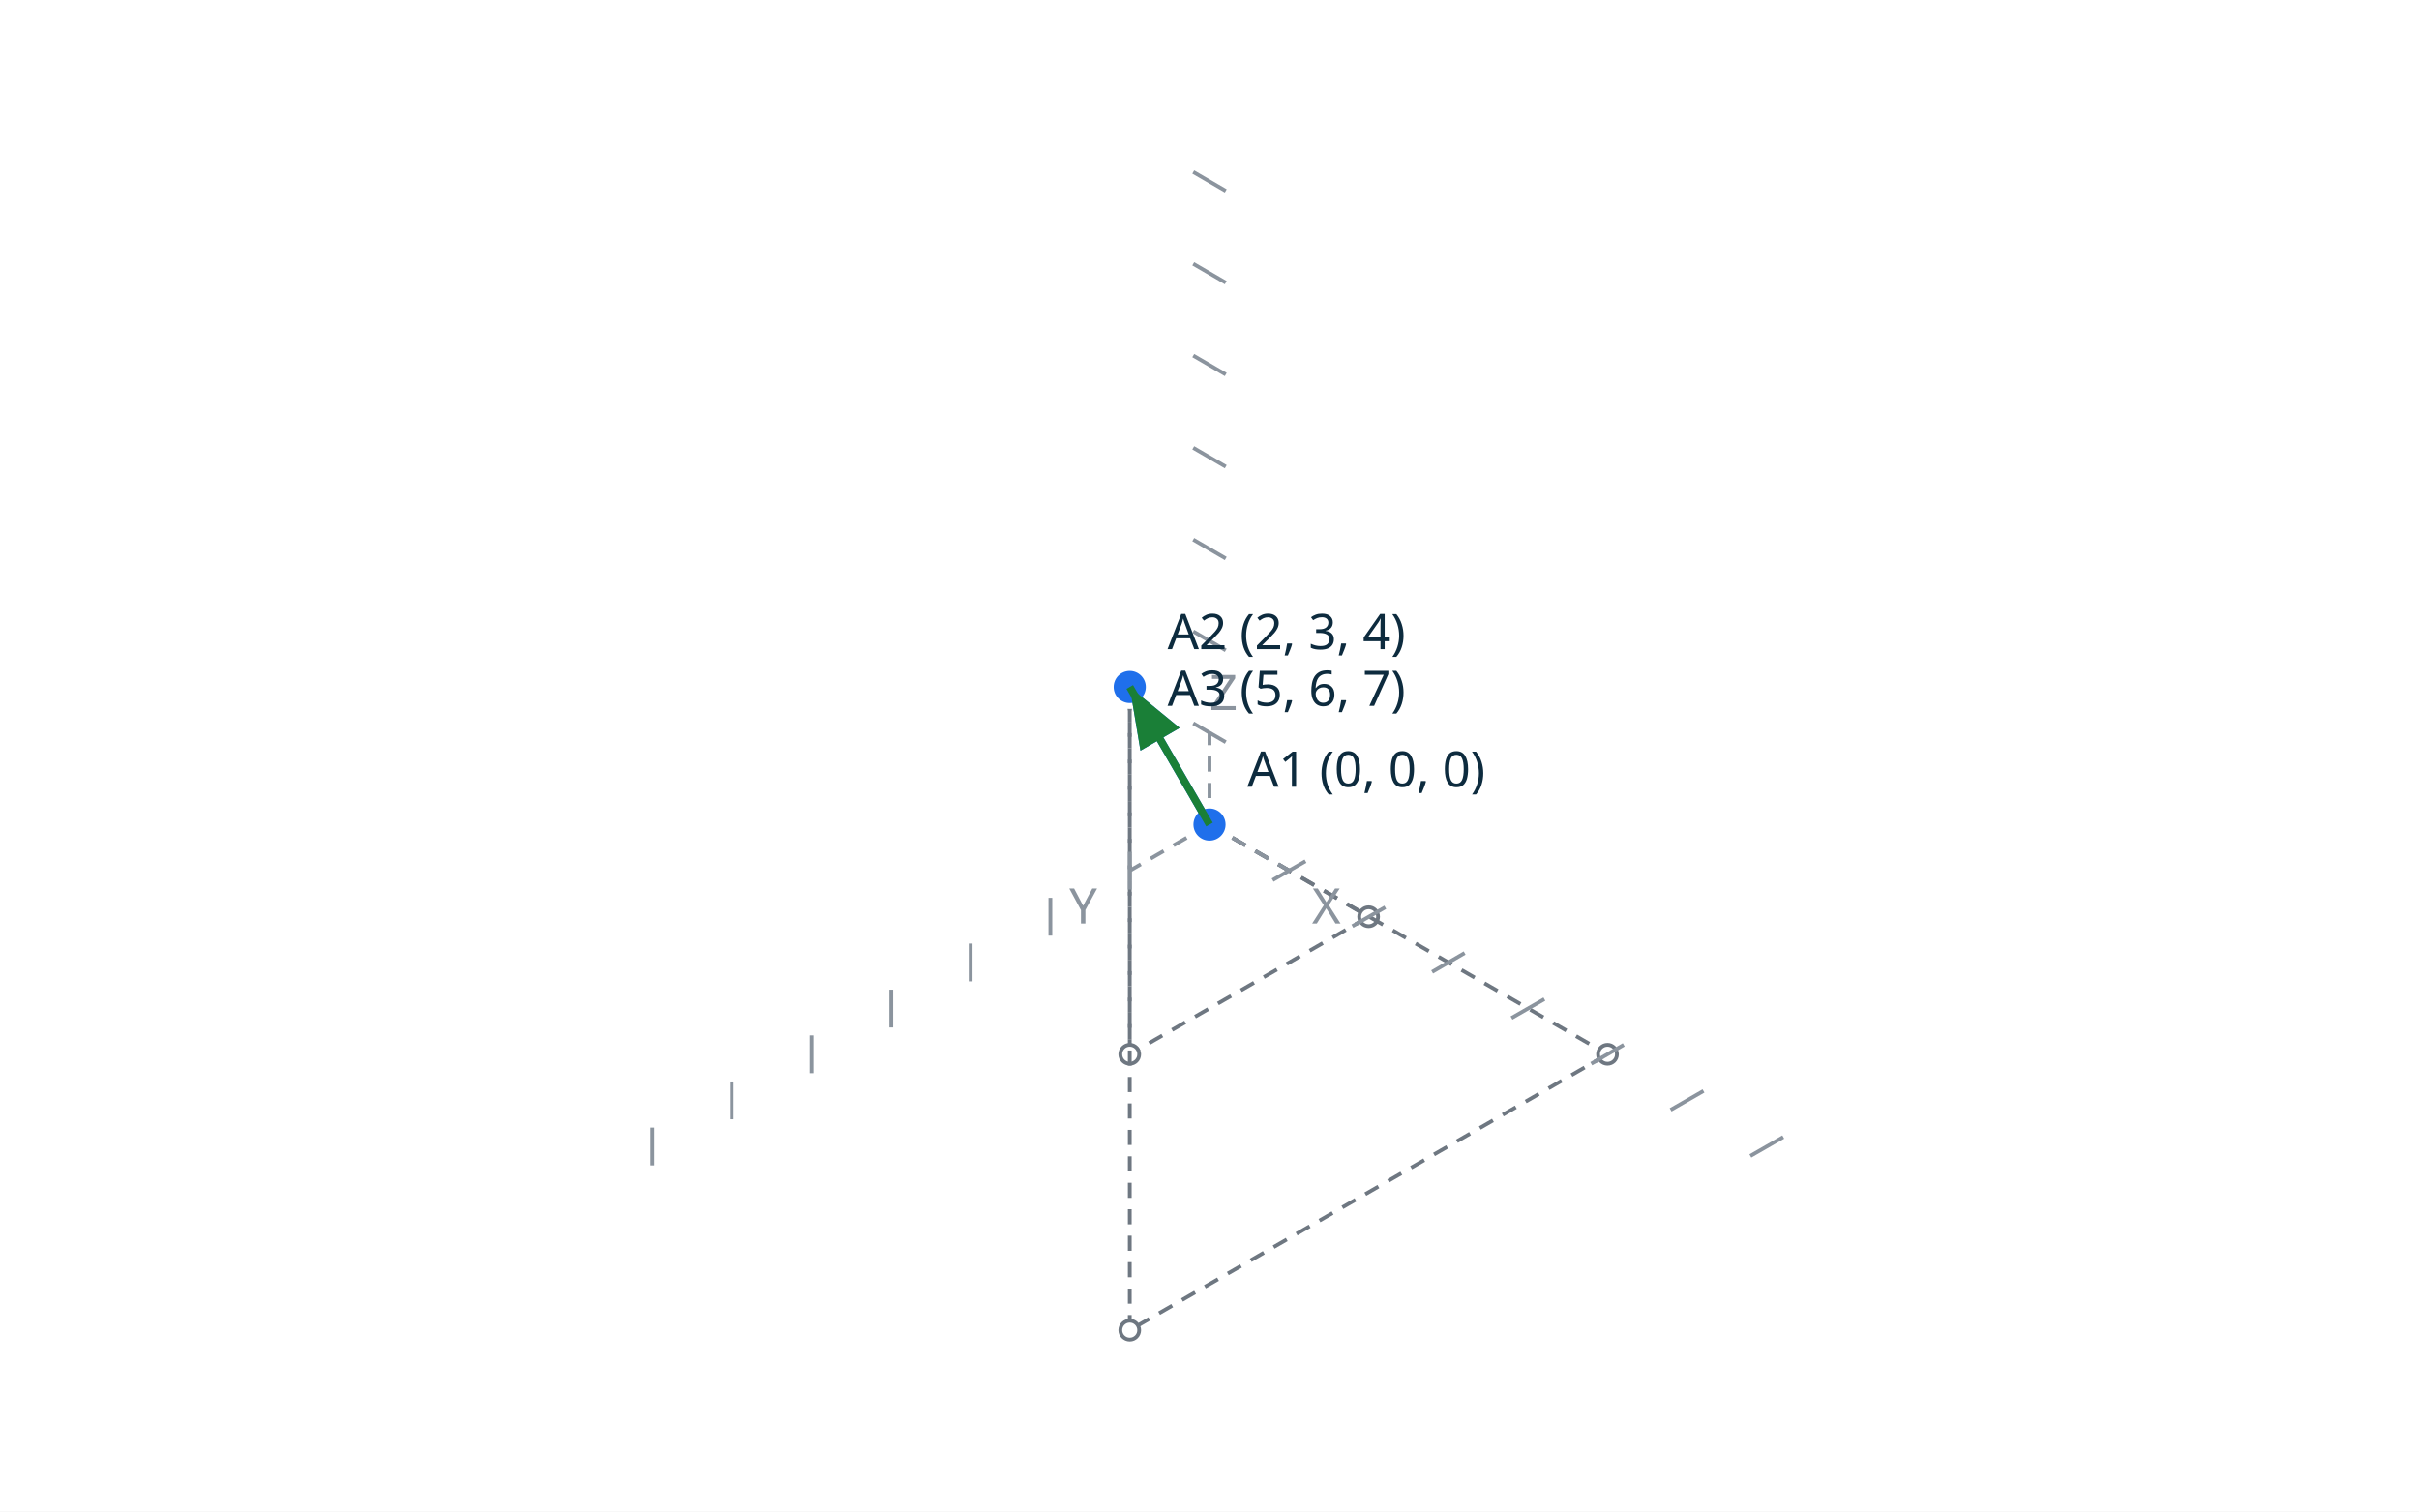
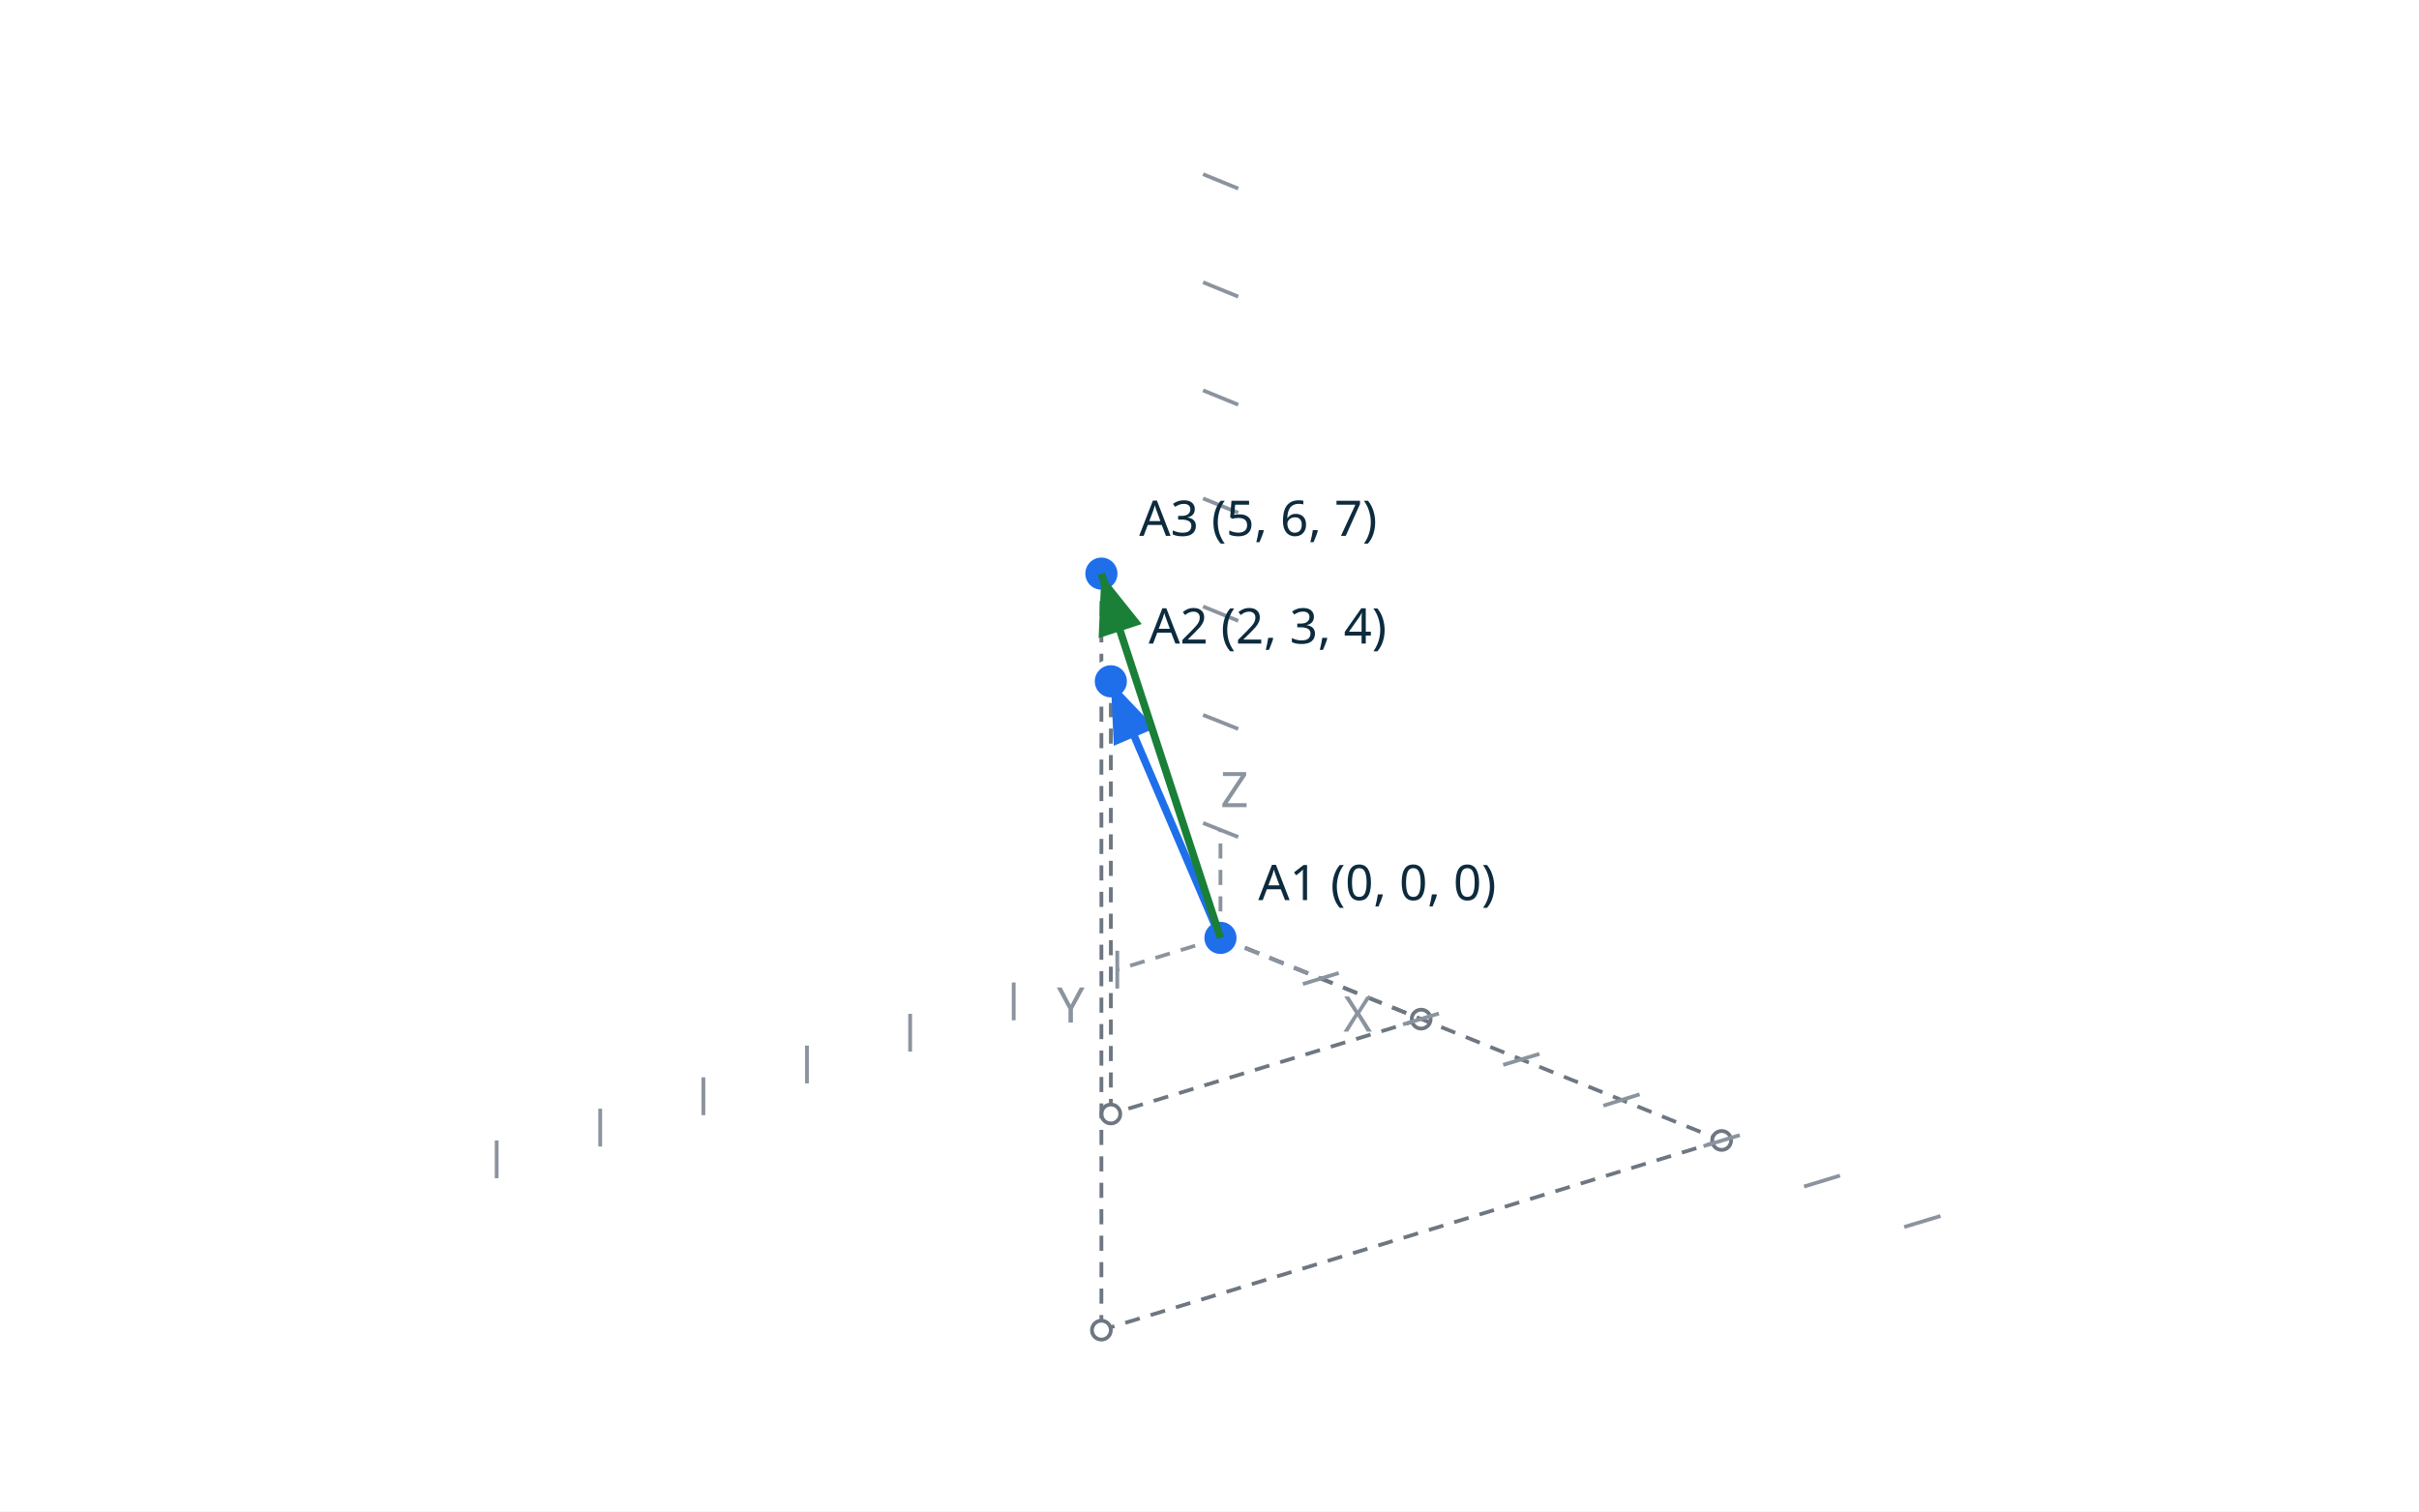
<svg xmlns="http://www.w3.org/2000/svg" viewBox="0 0 640 400" width="640" height="400">
  <rect width="640" height="400" fill="#ffffff" />
-   <circle cx="320.0" cy="218.2" r="2.5" fill="#ffffff" stroke="#6e7781" stroke-width="1.0" />
-   <circle cx="320.0" cy="218.2" r="2.5" fill="#ffffff" stroke="#6e7781" stroke-width="1.0" />
-   <line x1="320.0" y1="218.2" x2="362.1" y2="242.6" stroke="#6e7781" stroke-width="1.0" stroke-dasharray="4 3" />
-   <line x1="362.1" y1="242.6" x2="298.9" y2="279.0" stroke="#6e7781" stroke-width="1.0" stroke-dasharray="4 3" />
-   <line x1="298.9" y1="279.0" x2="298.9" y2="181.8" stroke="#6e7781" stroke-width="1.0" stroke-dasharray="4 3" />
-   <circle cx="362.1" cy="242.6" r="2.5" fill="#ffffff" stroke="#6e7781" stroke-width="1.0" />
-   <circle cx="298.9" cy="279.0" r="2.5" fill="#ffffff" stroke="#6e7781" stroke-width="1.0" />
-   <line x1="320.0" y1="218.2" x2="425.3" y2="279.0" stroke="#6e7781" stroke-width="1.0" stroke-dasharray="4 3" />
-   <line x1="425.3" y1="279.0" x2="298.9" y2="352.0" stroke="#6e7781" stroke-width="1.0" stroke-dasharray="4 3" />
-   <line x1="298.9" y1="352.0" x2="298.9" y2="181.8" stroke="#6e7781" stroke-width="1.0" stroke-dasharray="4 3" />
-   <circle cx="425.3" cy="279.0" r="2.5" fill="#ffffff" stroke="#6e7781" stroke-width="1.0" />
-   <circle cx="298.9" cy="352.0" r="2.5" fill="#ffffff" stroke="#6e7781" stroke-width="1.0" />
-   <line x1="320.0" y1="218.2" x2="341.1" y2="230.4" stroke="#8b949e" stroke-width="1.0" stroke-dasharray="4 3" />
-   <text x="347.1" y="244.4" fill="#8b949e" font-family="sans-serif" font-size="13">X</text>
-   <line x1="320.0" y1="218.2" x2="298.9" y2="230.4" stroke="#8b949e" stroke-width="1.0" stroke-dasharray="4 3" />
-   <text x="282.9" y="244.4" fill="#8b949e" font-family="sans-serif" font-size="13">Y</text>
-   <line x1="320.0" y1="218.2" x2="320.0" y2="193.9" stroke="#8b949e" stroke-width="1.0" stroke-dasharray="4 3" />
-   <text x="320.0" y="187.9" fill="#8b949e" font-family="sans-serif" font-size="13">Z</text>
-   <circle cx="320.0" cy="218.2" r="2.5" fill="#8b949e" />
-   <line x1="345.4" y1="227.9" x2="336.7" y2="232.9" stroke="#8b949e" stroke-width="1.0" />
-   <line x1="366.5" y1="240.1" x2="357.8" y2="245.1" stroke="#8b949e" stroke-width="1.0" />
-   <line x1="387.5" y1="252.2" x2="378.9" y2="257.2" stroke="#8b949e" stroke-width="1.0" />
-   <line x1="408.6" y1="264.4" x2="399.9" y2="269.4" stroke="#8b949e" stroke-width="1.0" />
-   <line x1="429.6" y1="276.5" x2="421.0" y2="281.5" stroke="#8b949e" stroke-width="1.0" />
-   <line x1="450.7" y1="288.7" x2="442.0" y2="293.7" stroke="#8b949e" stroke-width="1.0" />
-   <line x1="471.8" y1="300.9" x2="463.1" y2="305.9" stroke="#8b949e" stroke-width="1.0" />
-   <line x1="298.9" y1="235.4" x2="298.9" y2="225.4" stroke="#8b949e" stroke-width="1.0" />
-   <line x1="277.9" y1="247.6" x2="277.9" y2="237.6" stroke="#8b949e" stroke-width="1.0" />
-   <line x1="256.8" y1="259.7" x2="256.8" y2="249.7" stroke="#8b949e" stroke-width="1.0" />
-   <line x1="235.8" y1="271.9" x2="235.8" y2="261.9" stroke="#8b949e" stroke-width="1.0" />
-   <line x1="214.7" y1="284.0" x2="214.7" y2="274.0" stroke="#8b949e" stroke-width="1.0" />
-   <line x1="193.6" y1="296.2" x2="193.6" y2="286.2" stroke="#8b949e" stroke-width="1.0" />
-   <line x1="172.6" y1="308.4" x2="172.6" y2="298.4" stroke="#8b949e" stroke-width="1.0" />
-   <line x1="315.7" y1="191.4" x2="324.3" y2="196.4" stroke="#8b949e" stroke-width="1.0" />
-   <line x1="315.7" y1="167.1" x2="324.3" y2="172.1" stroke="#8b949e" stroke-width="1.0" />
-   <line x1="315.7" y1="142.8" x2="324.3" y2="147.8" stroke="#8b949e" stroke-width="1.0" />
-   <line x1="315.7" y1="118.5" x2="324.3" y2="123.5" stroke="#8b949e" stroke-width="1.0" />
-   <line x1="315.7" y1="94.1" x2="324.3" y2="99.1" stroke="#8b949e" stroke-width="1.0" />
-   <line x1="315.7" y1="69.8" x2="324.3" y2="74.8" stroke="#8b949e" stroke-width="1.0" />
-   <line x1="315.7" y1="45.5" x2="324.3" y2="50.5" stroke="#8b949e" stroke-width="1.0" />
-   <circle cx="320.0" cy="218.2" r="5.0" fill="#1f6feb" stroke="#ffffff" stroke-width="1.5" />
-   <text x="330.0" y="208.2" fill="#0d2b3e" font-family="sans-serif" font-size="13">A1 (0, 0, 0)</text>
-   <circle cx="298.9" cy="181.8" r="5.0" fill="#1f6feb" stroke="#ffffff" stroke-width="1.5" />
-   <text x="308.9" y="171.8" fill="#0d2b3e" font-family="sans-serif" font-size="13">A2 (2, 3, 4)</text>
-   <circle cx="298.9" cy="181.8" r="5.0" fill="#1f6feb" stroke="#ffffff" stroke-width="1.5" />
-   <text x="308.9" y="186.8" fill="#0d2b3e" font-family="sans-serif" font-size="13">A3 (5, 6, 7)</text>
+   <circle cx="322.9" cy="248.2" r="2.5" fill="#ffffff" stroke="#6e7781" stroke-width="1.0" />
+   <circle cx="322.9" cy="248.2" r="2.5" fill="#ffffff" stroke="#6e7781" stroke-width="1.0" />
+   <line x1="322.9" y1="248.2" x2="376.0" y2="269.7" stroke="#6e7781" stroke-width="1.0" stroke-dasharray="4 3" />
+   <line x1="376.0" y1="269.7" x2="293.9" y2="294.8" stroke="#6e7781" stroke-width="1.0" stroke-dasharray="4 3" />
+   <line x1="293.9" y1="294.8" x2="293.9" y2="180.3" stroke="#6e7781" stroke-width="1.0" stroke-dasharray="4 3" />
+   <circle cx="376.0" cy="269.7" r="2.5" fill="#ffffff" stroke="#6e7781" stroke-width="1.0" />
+   <circle cx="293.9" cy="294.8" r="2.5" fill="#ffffff" stroke="#6e7781" stroke-width="1.0" />
+   <line x1="322.9" y1="248.2" x2="455.5" y2="301.8" stroke="#6e7781" stroke-width="1.0" stroke-dasharray="4 3" />
+   <line x1="455.5" y1="301.8" x2="291.4" y2="352.0" stroke="#6e7781" stroke-width="1.0" stroke-dasharray="4 3" />
+   <line x1="291.4" y1="352.0" x2="291.4" y2="151.8" stroke="#6e7781" stroke-width="1.0" stroke-dasharray="4 3" />
+   <circle cx="455.5" cy="301.8" r="2.5" fill="#ffffff" stroke="#6e7781" stroke-width="1.0" />
+   <circle cx="291.4" cy="352.0" r="2.5" fill="#ffffff" stroke="#6e7781" stroke-width="1.0" />
+   <line x1="322.9" y1="248.2" x2="349.4" y2="259.0" stroke="#8b949e" stroke-width="1.0" stroke-dasharray="4 3" />
+   <text x="355.4" y="273.0" fill="#8b949e" font-family="sans-serif" font-size="13">X</text>
+   <line x1="322.9" y1="248.2" x2="295.6" y2="256.6" stroke="#8b949e" stroke-width="1.0" stroke-dasharray="4 3" />
+   <text x="279.6" y="270.6" fill="#8b949e" font-family="sans-serif" font-size="13">Y</text>
+   <line x1="322.9" y1="248.2" x2="322.9" y2="219.6" stroke="#8b949e" stroke-width="1.0" stroke-dasharray="4 3" />
+   <text x="322.9" y="213.6" fill="#8b949e" font-family="sans-serif" font-size="13">Z</text>
+   <circle cx="322.9" cy="248.2" r="2.5" fill="#8b949e" />
+   <line x1="354.2" y1="257.5" x2="344.7" y2="260.4" stroke="#8b949e" stroke-width="1.0" />
+   <line x1="380.7" y1="268.2" x2="371.2" y2="271.1" stroke="#8b949e" stroke-width="1.0" />
+   <line x1="407.3" y1="278.9" x2="397.7" y2="281.8" stroke="#8b949e" stroke-width="1.0" />
+   <line x1="433.8" y1="289.6" x2="424.2" y2="292.6" stroke="#8b949e" stroke-width="1.0" />
+   <line x1="460.3" y1="300.4" x2="450.7" y2="303.3" stroke="#8b949e" stroke-width="1.0" />
+   <line x1="486.8" y1="311.1" x2="477.3" y2="314.0" stroke="#8b949e" stroke-width="1.0" />
+   <line x1="513.4" y1="321.8" x2="503.8" y2="324.7" stroke="#8b949e" stroke-width="1.0" />
+   <line x1="295.6" y1="261.6" x2="295.6" y2="251.6" stroke="#8b949e" stroke-width="1.0" />
+   <line x1="268.2" y1="270.0" x2="268.2" y2="260.0" stroke="#8b949e" stroke-width="1.0" />
+   <line x1="240.8" y1="278.3" x2="240.8" y2="268.3" stroke="#8b949e" stroke-width="1.0" />
+   <line x1="213.5" y1="286.7" x2="213.5" y2="276.7" stroke="#8b949e" stroke-width="1.0" />
+   <line x1="186.1" y1="295.1" x2="186.1" y2="285.1" stroke="#8b949e" stroke-width="1.0" />
+   <line x1="158.8" y1="303.4" x2="158.8" y2="293.4" stroke="#8b949e" stroke-width="1.0" />
+   <line x1="131.4" y1="311.8" x2="131.4" y2="301.8" stroke="#8b949e" stroke-width="1.0" />
+   <line x1="318.3" y1="217.8" x2="327.6" y2="221.5" stroke="#8b949e" stroke-width="1.0" />
+   <line x1="318.3" y1="189.2" x2="327.6" y2="192.9" stroke="#8b949e" stroke-width="1.0" />
+   <line x1="318.3" y1="160.5" x2="327.6" y2="164.3" stroke="#8b949e" stroke-width="1.0" />
+   <line x1="318.3" y1="131.9" x2="327.6" y2="135.7" stroke="#8b949e" stroke-width="1.0" />
+   <line x1="318.3" y1="103.3" x2="327.6" y2="107.1" stroke="#8b949e" stroke-width="1.0" />
+   <line x1="318.3" y1="74.7" x2="327.6" y2="78.5" stroke="#8b949e" stroke-width="1.0" />
+   <line x1="318.3" y1="46.1" x2="327.6" y2="49.9" stroke="#8b949e" stroke-width="1.0" />
+   <circle cx="322.9" cy="248.2" r="5.0" fill="#1f6feb" stroke="#ffffff" stroke-width="1.5" />
+   <text x="332.9" y="238.2" fill="#0d2b3e" font-family="sans-serif" font-size="13">A1 (0, 0, 0)</text>
+   <circle cx="293.9" cy="180.3" r="5.0" fill="#1f6feb" stroke="#ffffff" stroke-width="1.5" />
+   <text x="303.9" y="170.3" fill="#0d2b3e" font-family="sans-serif" font-size="13">A2 (2, 3, 4)</text>
+   <circle cx="291.4" cy="151.8" r="5.0" fill="#1f6feb" stroke="#ffffff" stroke-width="1.5" />
+   <text x="301.4" y="141.8" fill="#0d2b3e" font-family="sans-serif" font-size="13">A3 (5, 6, 7)</text>
  <defs>
    <marker id="arrow" markerWidth="10" markerHeight="10" refX="8" refY="3" orient="auto">
      <path d="M0,0 L8,3 L0,6 z" fill="#1a7f37" />
    </marker>
    <marker id="arrow1" markerWidth="10" markerHeight="10" refX="8" refY="3" orient="auto">
      <path d="M0,0 L8,3 L0,6 z" fill="#1f6feb" />
    </marker>
    <marker id="arrow2" markerWidth="10" markerHeight="10" refX="8" refY="3" orient="auto">
      <path d="M0,0 L8,3 L0,6 z" fill="#1a7f37" />
    </marker>
  </defs>
-   <line x1="320.0" y1="218.2" x2="298.9" y2="181.8" stroke="#1f6feb" stroke-width="2.0" marker-end="url(#arrow1)" />
-   <line x1="320.0" y1="218.2" x2="298.9" y2="181.8" stroke="#1a7f37" stroke-width="2.0" marker-end="url(#arrow2)" />
+   <line x1="322.9" y1="248.2" x2="293.9" y2="180.3" stroke="#1f6feb" stroke-width="2.0" marker-end="url(#arrow1)" />
+   <line x1="322.9" y1="248.2" x2="291.4" y2="151.8" stroke="#1a7f37" stroke-width="2.0" marker-end="url(#arrow2)" />
</svg>
